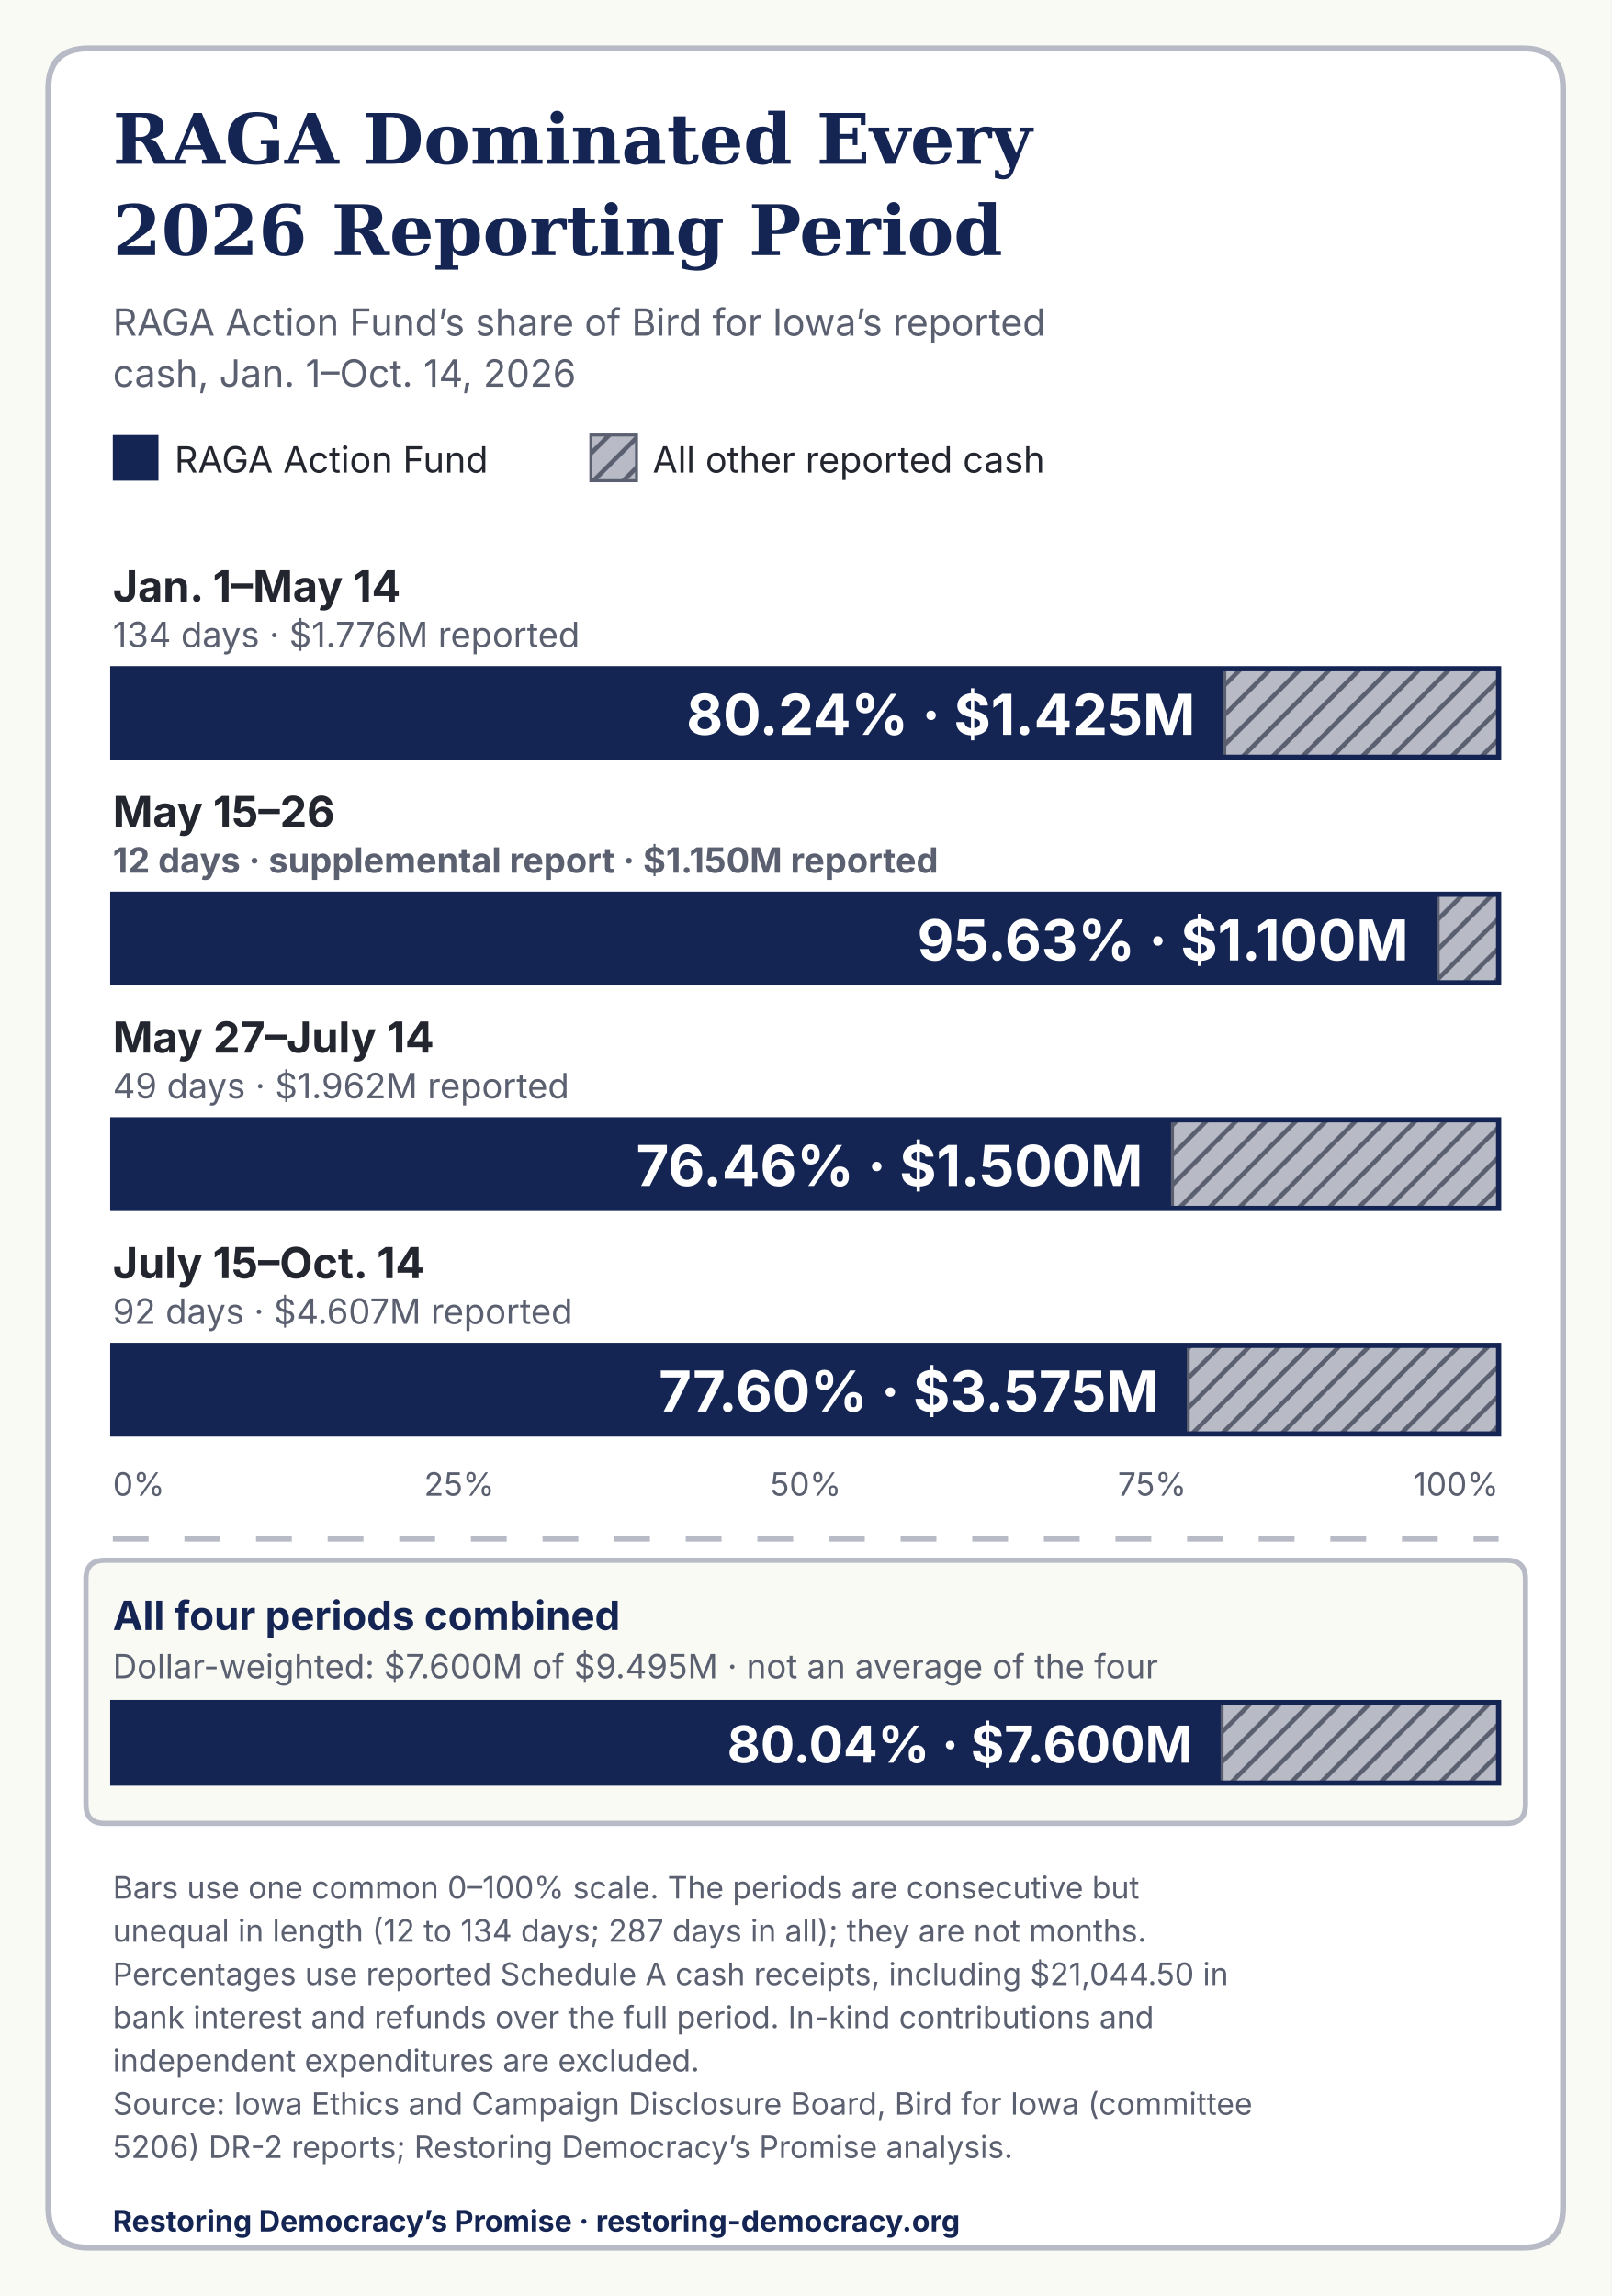
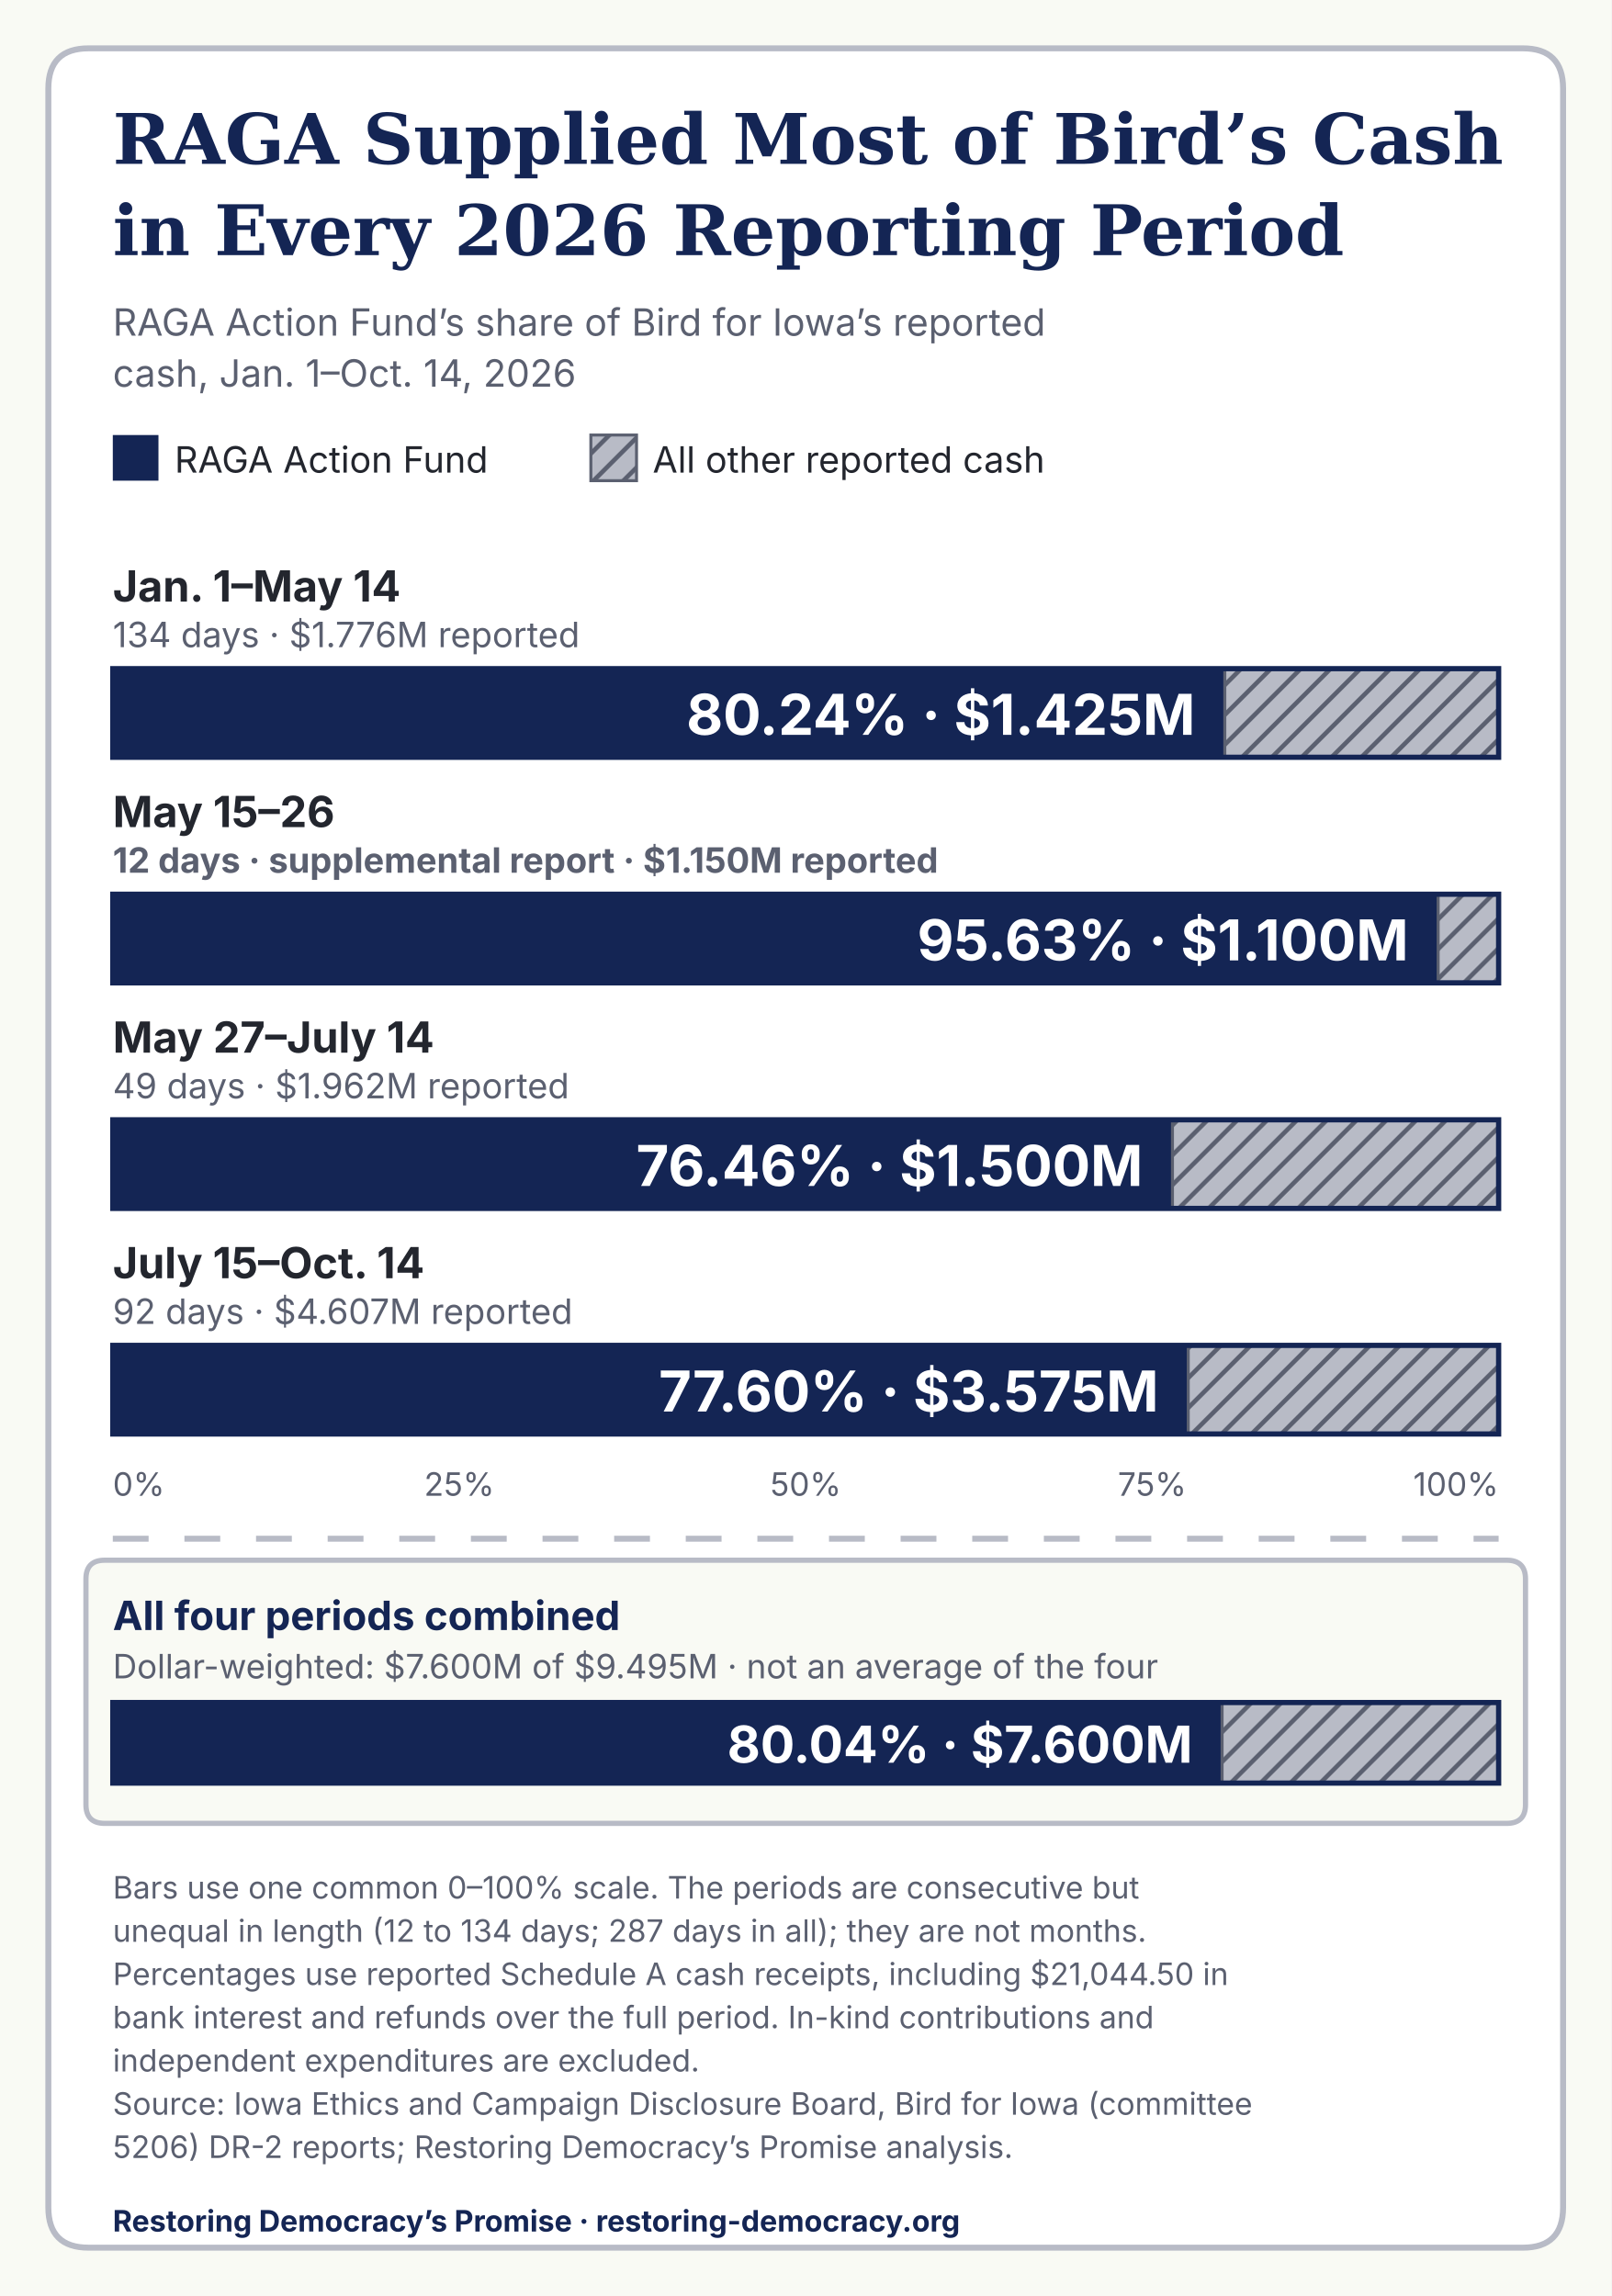
<svg xmlns="http://www.w3.org/2000/svg" width="432pt" height="615.6pt" viewBox="0 0 432 615.6" version="1.1">
  <defs>
    <style type="text/css">*{stroke-linejoin: round; stroke-linecap: butt}</style>
  </defs>
  <g id="figure_1">
    <g id="patch_1">
      <path d="M 0 615.6  L 432 615.6  L 432 0  L 0 0  z " style="fill: #f9faf4" />
    </g>
    <g id="axes_1">
      <g id="line2d_1">
        <path d="M 30.24 174.24  L 30.24 388.08  " clip-path="url(#p27548f6e22)" style="fill: none; stroke: #dcdee5; stroke-width: 1.2; stroke-linecap: square" />
      </g>
      <g id="line2d_2">
        <path d="M 123.12 174.24  L 123.12 388.08  " clip-path="url(#p27548f6e22)" style="fill: none; stroke: #dcdee5; stroke-width: 1.2; stroke-linecap: square" />
      </g>
      <g id="line2d_3">
        <path d="M 216 174.24  L 216 388.08  " clip-path="url(#p27548f6e22)" style="fill: none; stroke: #dcdee5; stroke-width: 1.2; stroke-linecap: square" />
      </g>
      <g id="line2d_4">
        <path d="M 308.88 174.24  L 308.88 388.08  " clip-path="url(#p27548f6e22)" style="fill: none; stroke: #dcdee5; stroke-width: 1.2; stroke-linecap: square" />
      </g>
      <g id="line2d_5">
        <path d="M 401.76 174.24  L 401.76 388.08  " clip-path="url(#p27548f6e22)" style="fill: none; stroke: #dcdee5; stroke-width: 1.2; stroke-linecap: square" />
      </g>
      <g id="patch_2">
        <path d="M 23.76 12.96  L 408.24 12.96  Q 419.04 12.96 419.04 23.76  L 419.04 591.84  Q 419.04 602.64 408.24 602.64  L 23.76 602.64  Q 12.96 602.64 12.96 591.84  L 12.96 23.76  Q 12.96 12.96 23.76 12.96  z " clip-path="url(#p27548f6e22)" style="fill: #ffffff; stroke: #b8bbc6; stroke-width: 1.6; stroke-linejoin: miter" />
      </g>
      <g id="patch_3">
        <path d="M 30.24 116.64  L 42.48 116.64  L 42.48 128.88  L 30.24 128.88  z " clip-path="url(#p27548f6e22)" style="fill: #142554" />
      </g>
      <g id="patch_4">
        <path d="M 158.4 116.64  L 170.64 116.64  L 170.64 128.88  L 158.4 128.88  z " clip-path="url(#p27548f6e22)" style="fill: url(#h1669b6806e); stroke: #5b6070; stroke-width: 0.8; stroke-linejoin: miter" />
      </g>
      <g id="patch_5">
        <path d="M 30.24 179.28  L 328.349 179.28  L 328.349 203.04  L 30.24 203.04  z " clip-path="url(#p27548f6e22)" style="fill: #142554" />
      </g>
      <g id="patch_6">
        <path d="M 328.349 179.28  L 401.76 179.28  L 401.76 203.04  L 328.349 203.04  z " clip-path="url(#p27548f6e22)" style="fill: url(#h1669b6806e); stroke: #5b6070; stroke-width: 0.8; stroke-linejoin: miter" />
      </g>
      <g id="patch_7">
        <path d="M 30.24 179.28  L 401.76 179.28  L 401.76 203.04  L 30.24 203.04  L 30.24 179.28  z " clip-path="url(#p27548f6e22)" style="fill: none; stroke: #142554; stroke-width: 1.4; stroke-linejoin: miter" />
      </g>
      <g id="patch_8">
        <path d="M 30.24 239.76  L 385.542 239.76  L 385.542 263.52  L 30.24 263.52  z " clip-path="url(#p27548f6e22)" style="fill: #142554" />
      </g>
      <g id="patch_9">
        <path d="M 385.542 239.76  L 401.76 239.76  L 401.76 263.52  L 385.542 263.52  z " clip-path="url(#p27548f6e22)" style="fill: url(#h1669b6806e); stroke: #5b6070; stroke-width: 0.8; stroke-linejoin: miter" />
      </g>
      <g id="patch_10">
        <path d="M 30.24 239.76  L 401.76 239.76  L 401.76 263.52  L 30.24 263.52  L 30.24 239.76  z " clip-path="url(#p27548f6e22)" style="fill: none; stroke: #142554; stroke-width: 1.4; stroke-linejoin: miter" />
      </g>
      <g id="patch_11">
        <path d="M 30.24 300.24  L 314.317 300.24  L 314.317 324  L 30.24 324  z " clip-path="url(#p27548f6e22)" style="fill: #142554" />
      </g>
      <g id="patch_12">
        <path d="M 314.317 300.24  L 401.76 300.24  L 401.76 324  L 314.317 324  z " clip-path="url(#p27548f6e22)" style="fill: url(#h1669b6806e); stroke: #5b6070; stroke-width: 0.8; stroke-linejoin: miter" />
      </g>
      <g id="patch_13">
        <path d="M 30.24 300.24  L 401.76 300.24  L 401.76 324  L 30.24 324  L 30.24 300.24  z " clip-path="url(#p27548f6e22)" style="fill: none; stroke: #142554; stroke-width: 1.4; stroke-linejoin: miter" />
      </g>
      <g id="patch_14">
        <path d="M 30.24 360.72  L 318.544 360.72  L 318.544 384.48  L 30.24 384.48  z " clip-path="url(#p27548f6e22)" style="fill: #142554" />
      </g>
      <g id="patch_15">
        <path d="M 318.544 360.72  L 401.76 360.72  L 401.76 384.48  L 318.544 384.48  z " clip-path="url(#p27548f6e22)" style="fill: url(#h1669b6806e); stroke: #5b6070; stroke-width: 0.8; stroke-linejoin: miter" />
      </g>
      <g id="patch_16">
        <path d="M 30.24 360.72  L 401.76 360.72  L 401.76 384.48  L 30.24 384.48  L 30.24 360.72  z " clip-path="url(#p27548f6e22)" style="fill: none; stroke: #142554; stroke-width: 1.4; stroke-linejoin: miter" />
      </g>
      <g id="patch_17">
        <path d="M 28.08 418.32  L 403.92 418.32  Q 408.96 418.32 408.96 423.36  L 408.96 483.84  Q 408.96 488.88 403.92 488.88  L 28.08 488.88  Q 23.04 488.88 23.04 483.84  L 23.04 423.36  Q 23.04 418.32 28.08 418.32  z " clip-path="url(#p27548f6e22)" style="fill: #f9faf4; stroke: #b8bbc6; stroke-width: 1.4; stroke-linejoin: miter" />
      </g>
      <g id="patch_18">
        <path d="M 30.24 456.48  L 327.621 456.48  L 327.621 478.08  L 30.24 478.08  z " clip-path="url(#p27548f6e22)" style="fill: #142554" />
      </g>
      <g id="patch_19">
        <path d="M 327.621 456.48  L 401.76 456.48  L 401.76 478.08  L 327.621 478.08  z " clip-path="url(#p27548f6e22)" style="fill: url(#h1669b6806e); stroke: #5b6070; stroke-width: 0.8; stroke-linejoin: miter" />
      </g>
      <g id="patch_20">
        <path d="M 30.24 456.48  L 401.76 456.48  L 401.76 478.08  L 30.24 478.08  L 30.24 456.48  z " clip-path="url(#p27548f6e22)" style="fill: none; stroke: #142554; stroke-width: 1.4; stroke-linejoin: miter" />
      </g>
      <g id="line2d_6">
        <path d="M 30.24 412.56  L 401.76 412.56  " clip-path="url(#p27548f6e22)" style="fill: none; stroke-dasharray: 9.6,9.6; stroke-dashoffset: 0; stroke: #b8bbc6; stroke-width: 1.6" />
      </g>
      <g id="text_1">
-         <text style="font-weight: 700; font-size: 18.72px; font-family: 'DejaVu Serif'; text-anchor: start; fill: #142554" x="30.24" y="43.92" transform="rotate(-0 30.24 43.92)">RAGA Dominated Every</text>
+         <text style="font-weight: 700; font-size: 18.72px; font-family: 'DejaVu Serif'; text-anchor: start; fill: #142554" x="30.24" y="43.92" transform="rotate(-0 30.24 43.92)">RAGA Supplied Most of Bird’s Cash</text>
      </g>
      <g id="text_2">
-         <text style="font-weight: 700; font-size: 18.72px; font-family: 'DejaVu Serif'; text-anchor: start; fill: #142554" x="30.24" y="68.4" transform="rotate(-0 30.24 68.4)">2026 Reporting Period</text>
+         <text style="font-weight: 700; font-size: 18.72px; font-family: 'DejaVu Serif'; text-anchor: start; fill: #142554" x="30.24" y="68.4" transform="rotate(-0 30.24 68.4)">in Every 2026 Reporting Period</text>
      </g>
      <g id="text_3">
        <text style="font-size: 10.08px; font-family: 'Inter', 'DejaVu Sans'; text-anchor: start; fill: #5b6070" x="30.24" y="90" transform="rotate(-0 30.24 90)">RAGA Action Fund’s share of Bird for Iowa’s reported</text>
      </g>
      <g id="text_4">
        <text style="font-size: 10.08px; font-family: 'Inter', 'DejaVu Sans'; text-anchor: start; fill: #5b6070" x="30.24" y="103.68" transform="rotate(-0 30.24 103.68)">cash, Jan. 1–Oct. 14, 2026</text>
      </g>
      <g id="text_5">
        <text style="font-size: 9.72px; font-family: 'Inter', 'DejaVu Sans'; text-anchor: start; fill: #23262e" x="46.8" y="126.72" transform="rotate(-0 46.8 126.72)">RAGA Action Fund</text>
      </g>
      <g id="text_6">
        <text style="font-size: 9.72px; font-family: 'Inter', 'DejaVu Sans'; text-anchor: start; fill: #23262e" x="174.96" y="126.72" transform="rotate(-0 174.96 126.72)">All other reported cash</text>
      </g>
      <g id="text_7">
        <text style="font-size: 8.64px; font-family: 'Inter', 'DejaVu Sans'; text-anchor: start; fill: #5b6070" x="30.24" y="401.04" transform="rotate(-0 30.24 401.04)">0%</text>
      </g>
      <g id="text_8">
        <text style="font-size: 8.64px; font-family: 'Inter', 'DejaVu Sans'; text-anchor: middle; fill: #5b6070" x="123.12" y="401.04" transform="rotate(-0 123.12 401.04)">25%</text>
      </g>
      <g id="text_9">
        <text style="font-size: 8.64px; font-family: 'Inter', 'DejaVu Sans'; text-anchor: middle; fill: #5b6070" x="216" y="401.04" transform="rotate(-0 216 401.04)">50%</text>
      </g>
      <g id="text_10">
        <text style="font-size: 8.64px; font-family: 'Inter', 'DejaVu Sans'; text-anchor: middle; fill: #5b6070" x="308.88" y="401.04" transform="rotate(-0 308.88 401.04)">75%</text>
      </g>
      <g id="text_11">
        <text style="font-size: 8.64px; font-family: 'Inter', 'DejaVu Sans'; text-anchor: end; fill: #5b6070" x="401.76" y="401.04" transform="rotate(-0 401.76 401.04)">100%</text>
      </g>
      <g id="text_12">
        <text style="font-weight: 700; font-size: 11.52px; font-family: 'Inter', 'DejaVu Sans'; text-anchor: start; fill: #23262e" x="30.24" y="161.28" transform="rotate(-0 30.24 161.28)">Jan. 1–May 14</text>
      </g>
      <g id="text_13">
        <text style="font-size: 9.36px; font-family: 'Inter', 'DejaVu Sans'; text-anchor: start; fill: #5b6070" x="30.24" y="173.52" transform="rotate(-0 30.24 173.52)">134 days  ·  $1.776M reported</text>
      </g>
      <g id="text_14">
        <text style="font-weight: 700; font-size: 15.12px; font-family: 'Inter', 'DejaVu Sans'; text-anchor: end; fill: #ffffff" x="320.429" y="197.02" transform="rotate(-0 320.429 197.0202)">80.24%  ·  $1.425M</text>
      </g>
      <g id="text_15">
        <text style="font-weight: 700; font-size: 11.52px; font-family: 'Inter', 'DejaVu Sans'; text-anchor: start; fill: #23262e" x="30.24" y="221.76" transform="rotate(-0 30.24 221.76)">May 15–26</text>
      </g>
      <g id="text_16">
        <text style="font-weight: 700; font-size: 9.36px; font-family: 'Inter', 'DejaVu Sans'; text-anchor: start; fill: #5b6070" x="30.24" y="234" transform="rotate(-0 30.24 234)">12 days  ·  supplemental report  ·  $1.150M reported</text>
      </g>
      <g id="text_17">
        <text style="font-weight: 700; font-size: 15.12px; font-family: 'Inter', 'DejaVu Sans'; text-anchor: end; fill: #ffffff" x="377.622" y="257.5" transform="rotate(-0 377.6221 257.5002)">95.63%  ·  $1.100M</text>
      </g>
      <g id="text_18">
        <text style="font-weight: 700; font-size: 11.52px; font-family: 'Inter', 'DejaVu Sans'; text-anchor: start; fill: #23262e" x="30.24" y="282.24" transform="rotate(-0 30.24 282.24)">May 27–July 14</text>
      </g>
      <g id="text_19">
        <text style="font-size: 9.36px; font-family: 'Inter', 'DejaVu Sans'; text-anchor: start; fill: #5b6070" x="30.24" y="294.48" transform="rotate(-0 30.24 294.48)">49 days  ·  $1.962M reported</text>
      </g>
      <g id="text_20">
        <text style="font-weight: 700; font-size: 15.12px; font-family: 'Inter', 'DejaVu Sans'; text-anchor: end; fill: #ffffff" x="306.397" y="317.98" transform="rotate(-0 306.3968 317.9802)">76.46%  ·  $1.500M</text>
      </g>
      <g id="text_21">
        <text style="font-weight: 700; font-size: 11.52px; font-family: 'Inter', 'DejaVu Sans'; text-anchor: start; fill: #23262e" x="30.24" y="342.72" transform="rotate(-0 30.24 342.72)">July 15–Oct. 14</text>
      </g>
      <g id="text_22">
        <text style="font-size: 9.36px; font-family: 'Inter', 'DejaVu Sans'; text-anchor: start; fill: #5b6070" x="30.24" y="354.96" transform="rotate(-0 30.24 354.96)">92 days  ·  $4.607M reported</text>
      </g>
      <g id="text_23">
        <text style="font-weight: 700; font-size: 15.12px; font-family: 'Inter', 'DejaVu Sans'; text-anchor: end; fill: #ffffff" x="310.624" y="378.46" transform="rotate(-0 310.6244 378.4602)">77.60%  ·  $3.575M</text>
      </g>
      <g id="text_24">
        <text style="font-weight: 700; font-size: 10.8px; font-family: 'Inter', 'DejaVu Sans'; text-anchor: start; fill: #142554" x="30.24" y="437.04" transform="rotate(-0 30.24 437.04)">All four periods combined</text>
      </g>
      <g id="text_25">
        <text style="font-size: 9px; font-family: 'Inter', 'DejaVu Sans'; text-anchor: start; fill: #5b6070" x="30.24" y="450" transform="rotate(-0 30.24 450)">Dollar-weighted: $7.600M of $9.495M  ·  not an average of the four</text>
      </g>
      <g id="text_26">
        <text style="font-weight: 700; font-size: 13.68px; font-family: 'Inter', 'DejaVu Sans'; text-anchor: end; fill: #ffffff" x="319.701" y="472.616" transform="rotate(-0 319.701 472.6164)">80.04%  ·  $7.600M</text>
      </g>
      <g id="text_27">
        <text style="font-size: 8.28px; font-family: 'Inter', 'DejaVu Sans'; text-anchor: start; fill: #5b6070" x="30.24" y="509.04" transform="rotate(-0 30.24 509.04)">Bars use one common 0–100% scale. The periods are consecutive but</text>
      </g>
      <g id="text_28">
        <text style="font-size: 8.28px; font-family: 'Inter', 'DejaVu Sans'; text-anchor: start; fill: #5b6070" x="30.24" y="520.632" transform="rotate(-0 30.24 520.632)">unequal in length (12 to 134 days; 287 days in all); they are not months.</text>
      </g>
      <g id="text_29">
        <text style="font-size: 8.28px; font-family: 'Inter', 'DejaVu Sans'; text-anchor: start; fill: #5b6070" x="30.24" y="532.224" transform="rotate(-0 30.24 532.224)">Percentages use reported Schedule A cash receipts, including $21,044.50 in</text>
      </g>
      <g id="text_30">
        <text style="font-size: 8.28px; font-family: 'Inter', 'DejaVu Sans'; text-anchor: start; fill: #5b6070" x="30.24" y="543.816" transform="rotate(-0 30.24 543.816)">bank interest and refunds over the full period. In-kind contributions and</text>
      </g>
      <g id="text_31">
        <text style="font-size: 8.28px; font-family: 'Inter', 'DejaVu Sans'; text-anchor: start; fill: #5b6070" x="30.24" y="555.408" transform="rotate(-0 30.24 555.408)">independent expenditures are excluded.</text>
      </g>
      <g id="text_32">
        <text style="font-size: 8.28px; font-family: 'Inter', 'DejaVu Sans'; text-anchor: start; fill: #5b6070" x="30.24" y="567" transform="rotate(-0 30.24 567)">Source: Iowa Ethics and Campaign Disclosure Board, Bird for Iowa (committee</text>
      </g>
      <g id="text_33">
        <text style="font-size: 8.28px; font-family: 'Inter', 'DejaVu Sans'; text-anchor: start; fill: #5b6070" x="30.24" y="578.592" transform="rotate(-0 30.24 578.592)">5206) DR-2 reports; Restoring Democracy’s Promise analysis.</text>
      </g>
      <g id="text_34">
        <text style="font-weight: 700; font-size: 7.92px; font-family: 'Inter', 'DejaVu Sans'; text-anchor: start; fill: #142554" x="30.24" y="598.32" transform="rotate(-0 30.24 598.32)">Restoring Democracy’s Promise  ·  restoring-democracy.org</text>
      </g>
    </g>
  </g>
  <defs>
    <clipPath id="p27548f6e22">
      <rect x="0" y="0" width="432" height="615.6" />
    </clipPath>
  </defs>
  <defs>
    <pattern id="h1669b6806e" patternUnits="userSpaceOnUse" x="0" y="0" width="72" height="72">
      <rect x="0" y="0" width="73" height="73" fill="#b8bbc6" />
      <path d="M -36 36  L 36 -36  M -32 40  L 40 -32  M -28 44  L 44 -28  M -24 48  L 48 -24  M -20 52  L 52 -20  M -16 56  L 56 -16  M -12 60  L 60 -12  M -8 64  L 64 -8  M -4 68  L 68 -4  M 0 72  L 72 0  M 4 76  L 76 4  M 8 80  L 80 8  M 12 84  L 84 12  M 16 88  L 88 16  M 20 92  L 92 20  M 24 96  L 96 24  M 28 100  L 100 28  M 32 104  L 104 32  M 36 108  L 108 36  " style="fill: #5b6070; stroke: #5b6070; stroke-width: 1.2; stroke-linecap: butt; stroke-linejoin: miter" />
    </pattern>
  </defs>
</svg>
